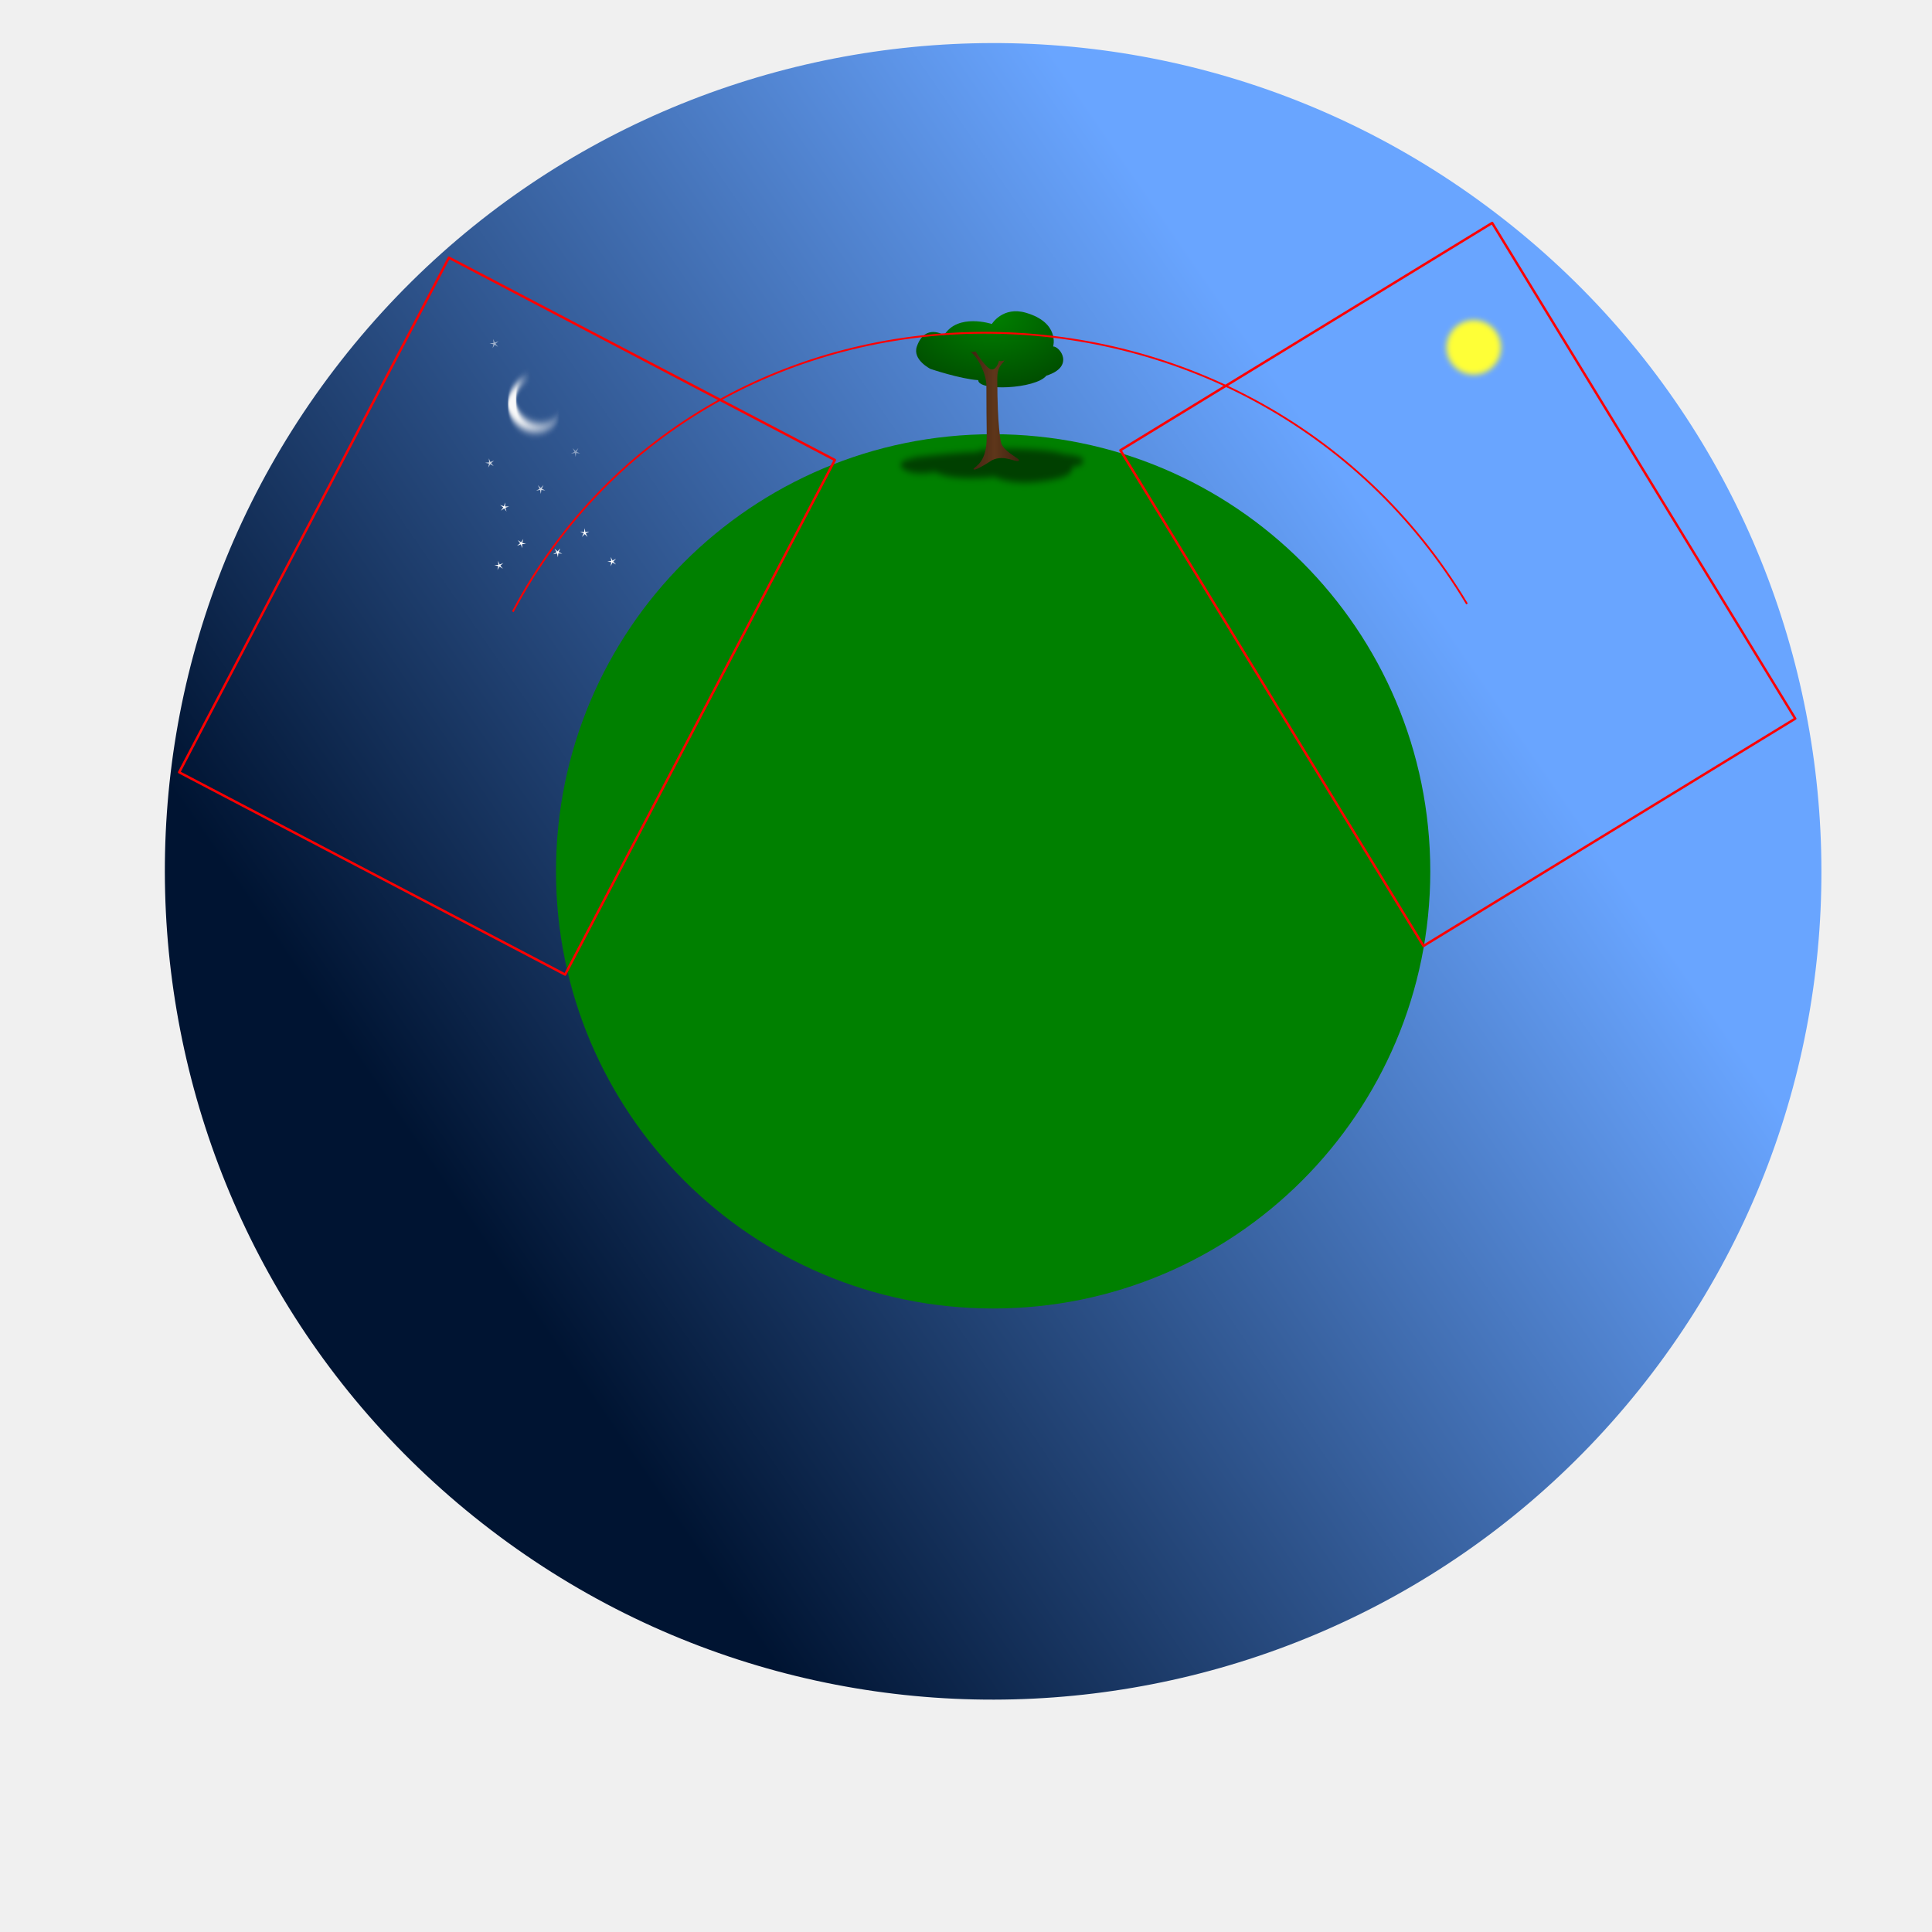
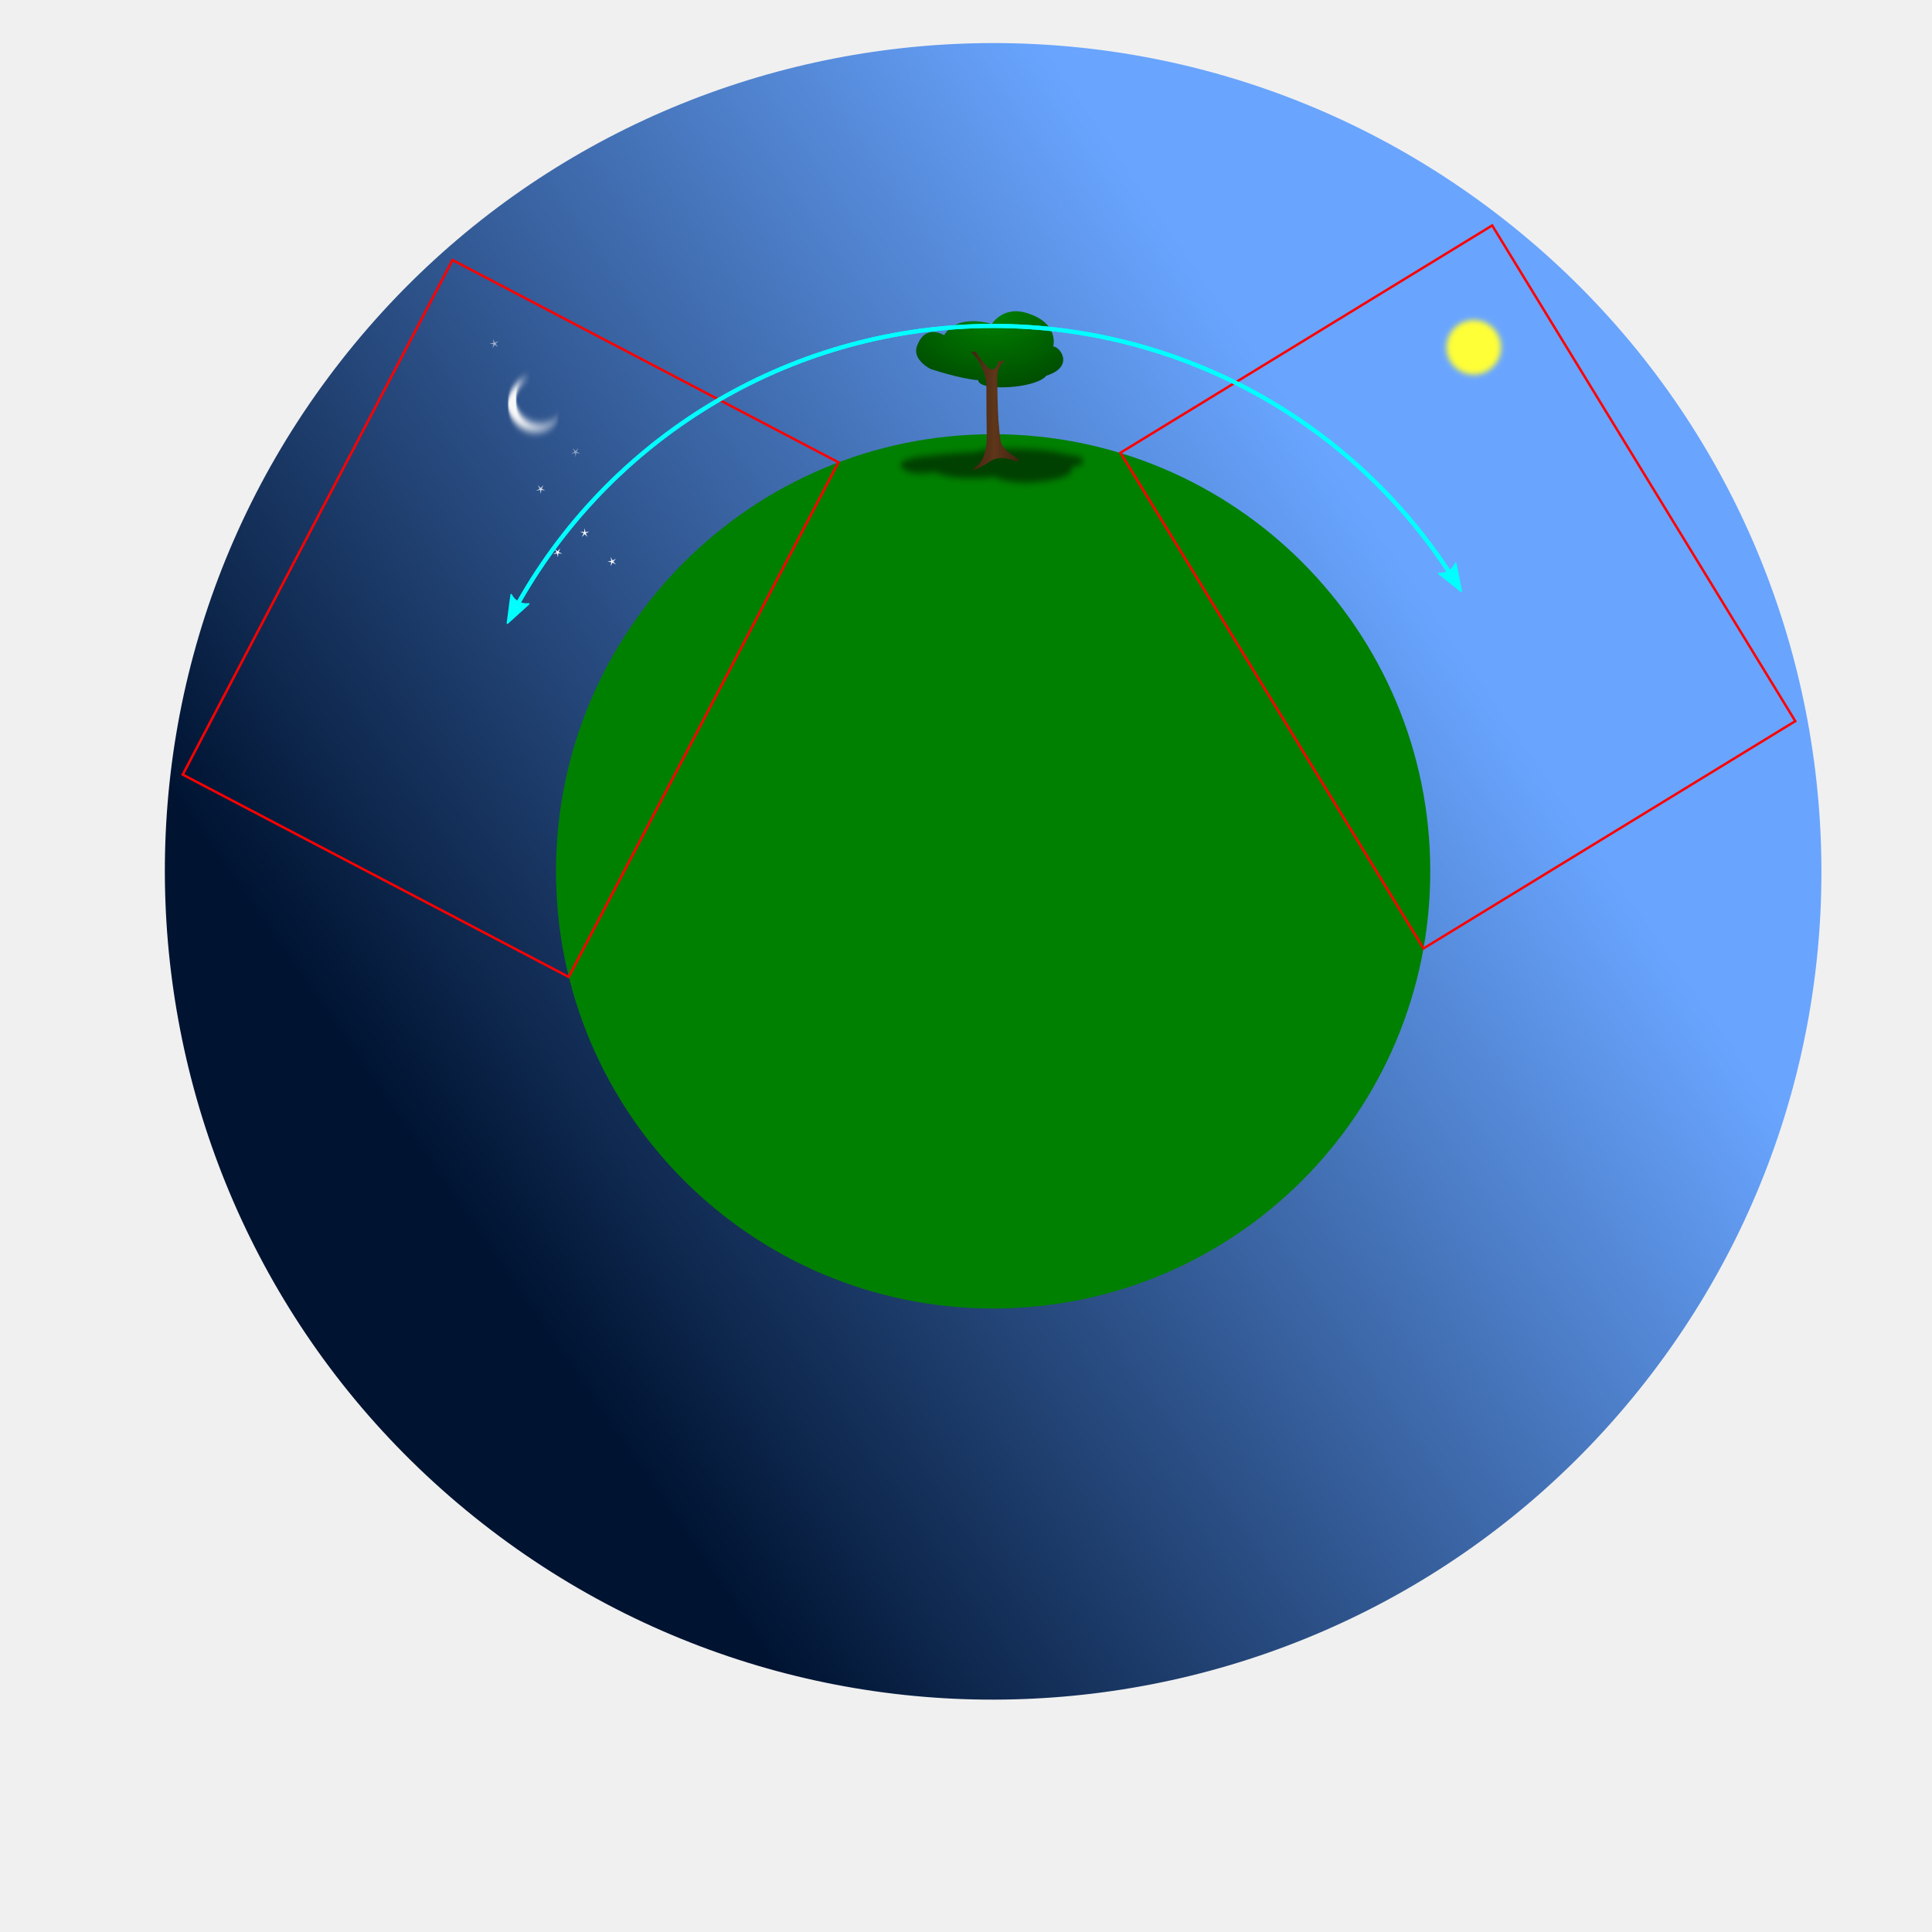
<svg xmlns="http://www.w3.org/2000/svg" xmlns:xlink="http://www.w3.org/1999/xlink" width="1062.992" height="1062.992" id="svg2" version="1.1">
  <defs id="defs4">
+     <marker style="overflow:visible;" id="marker1082" refX="0.0" refY="0.0" orient="auto">
+       <path transform="scale(0.6) rotate(180) translate(0,0)" d="M 8.719,4.034 L -2.207,0.016 L 8.719,-4.002 C 6.973,-1.63 6.983,1.616 8.719,4.034 z " style="fill-rule:evenodd;stroke-width:0.625;stroke-linejoin:round;stroke:#00ffff;stroke-opacity:1;fill:#00ffff;fill-opacity:1" id="path1080" />
+     </marker>
+     <marker style="overflow:visible;" id="marker991" refX="0.0" refY="0.0" orient="auto">
+       <path transform="scale(0.6) rotate(180) translate(0,0)" d="M 8.719,4.034 L -2.207,0.016 L 8.719,-4.002 C 6.973,-1.63 6.983,1.616 8.719,4.034 z " style="fill-rule:evenodd;stroke-width:0.625;stroke-linejoin:round;stroke:#00ffff;stroke-opacity:1;fill:#00ffff;fill-opacity:1" id="path989" />
+     </marker>
    <linearGradient id="linearGradient4333">
      <stop id="stop4335" offset="0" style="stop-color:#008000;stop-opacity:1;" />
      <stop id="stop4337" offset="1" style="stop-color:#004800;stop-opacity:1;" />
    </linearGradient>
    <linearGradient id="linearGradient4269">
      <stop id="stop4271" offset="0" style="stop-color:#3f2311;stop-opacity:1;" />
      <stop style="stop-color:#5e361a;stop-opacity:1;" offset="0.5" id="stop4277" />
      <stop id="stop4273" offset="1" style="stop-color:#3f2411;stop-opacity:1;" />
    </linearGradient>
    <linearGradient id="linearGradient3769">
      <stop style="stop-color:#69a5ff;stop-opacity:1;" offset="0" id="stop3771" />
      <stop style="stop-color:#001432;stop-opacity:1;" offset="1" id="stop3773" />
    </linearGradient>
    <filter color-interpolation-filters="sRGB" id="filter3787" x="-0.132" width="1.264" y="-0.132" height="1.264">
      <feGaussianBlur stdDeviation="1.649" id="feGaussianBlur3789" />
    </filter>
    <linearGradient xlink:href="#linearGradient3769" id="linearGradient4057" gradientUnits="userSpaceOnUse" x1="373.019" y1="328.456" x2="544.436" y2="382.027" />
    <linearGradient gradientTransform="translate(115.7143,-534.7296)" gradientUnits="userSpaceOnUse" y2="749.918" x2="445.015" y1="749.918" x1="418" id="linearGradient4275" xlink:href="#linearGradient4269" />
    <filter color-interpolation-filters="sRGB" height="1.45" y="-0.225" width="1.061" x="-0.03" id="filter4283">
      <feGaussianBlur id="feGaussianBlur4285" stdDeviation="1.027" />
    </filter>
    <filter color-interpolation-filters="sRGB" height="1.213" y="-0.106" width="1.213" x="-0.107" id="filter4311">
      <feGaussianBlur id="feGaussianBlur4313" stdDeviation="0.931" />
    </filter>
    <radialGradient gradientUnits="userSpaceOnUse" gradientTransform="matrix(1.0730919e-6,1.082217,-1.563203,1.5681795e-6,1654.368,-293.403)" r="41.581" fy="709.219" fx="421.389" cy="709.219" cx="421.389" id="radialGradient4341" xlink:href="#linearGradient4333" />
  </defs>
  <g style="display:inline" transform="translate(0,10.62992)" id="layer3">
    <path style="display:inline;fill:url(#linearGradient4057);fill-opacity:1;fill-rule:nonzero;stroke:none" id="path2999" d="m 580,352.362 a 130,130 0 0 1 -130,130 130,130 0 0 1 -130,-130 130,130 0 0 1 130,-130 130,130 0 0 1 130,130 z" transform="matrix(-2.160704,2.760321,-2.760321,-2.160704,2491.378,-12.00352)" />
    <path style="fill:#ffff37;fill-opacity:0.996;fill-rule:nonzero;stroke:none;display:inline;filter:url(#filter3787)" id="path3777" d="m 250,307.362 a 15,15 0 0 1 -15,15 15,15 0 0 1 -15,-15 15,15 0 0 1 15,-15 15,15 0 0 1 15,15 z" transform="matrix(2.1437741e-4,-1,1,2.1437741e-4,503.4414,415.4391)" />
    <path style="fill:#f9f9f9;fill-opacity:0.996;fill-rule:nonzero;stroke:none;display:inline;filter:url(#filter3787)" d="m 467.969,271.925 c -2.605,2.698 -4.219,6.391 -4.219,10.438 0,8.284 6.716,15 15,15 8.284,0 15,-6.716 15,-15 0,-0.658 -0.043,-1.302 -0.125,-1.938 -0.892,6.732 -6.649,11.938 -13.625,11.938 -7.594,0 -13.75,-6.156 -13.75,-13.75 0,-2.423 0.618,-4.71 1.719,-6.688 z" id="path3886" transform="matrix(0.8149041,0.5795958,-0.5795958,0.8149041,67.97982,-295.9615)" />
-     <path d="m 235,397.362 -5.413,-7.515 -7.552,5.36 5.474,-7.47 -7.432,-5.526 8.796,2.898 2.959,-8.776 -0.038,9.261 9.261,0.103 -8.82,2.826 z" id="path4287" style="fill:#ffffff;fill-opacity:1;fill-rule:nonzero;stroke:none;display:inline;filter:url(#filter4311)" transform="matrix(0.2180401,-0.09482083,0.09482083,0.2180401,187.7928,237.8948)" />
-     <path transform="matrix(0.2293843,0.06257255,-0.06257255,0.2293843,258.2887,185.098)" style="fill:#ffffff;fill-opacity:1;fill-rule:nonzero;stroke:none;display:inline;filter:url(#filter4311)" id="path4315" d="m 235,397.362 -5.413,-7.515 -7.552,5.36 5.474,-7.47 -7.432,-5.526 8.796,2.898 2.959,-8.776 -0.038,9.261 9.261,0.103 -8.82,2.826 z" />
    <path d="m 235,397.362 -5.413,-7.515 -7.552,5.36 5.474,-7.47 -7.432,-5.526 8.796,2.898 2.959,-8.776 -0.038,9.261 9.261,0.103 -8.82,2.826 z" id="path4317" style="fill:#ffffff;fill-opacity:1;fill-rule:nonzero;stroke:none;display:inline;filter:url(#filter4311)" transform="matrix(-0.02193682,0.2367515,-0.2367515,-0.02193682,403.5629,247.3892)" />
-     <path transform="matrix(0.2180941,-0.09469674,0.09469674,0.2180941,182.7514,181.4478)" style="fill:#ffffff;fill-opacity:0.759;fill-rule:nonzero;stroke:none;display:inline;filter:url(#filter4311)" id="path4319" d="m 235,397.362 -5.413,-7.515 -7.552,5.36 5.474,-7.47 -7.432,-5.526 8.796,2.898 2.959,-8.776 -0.038,9.261 9.261,0.103 -8.82,2.826 z" />
    <path d="m 235,397.362 -5.413,-7.515 -7.552,5.36 5.474,-7.47 -7.432,-5.526 8.796,2.898 2.959,-8.776 -0.038,9.261 9.261,0.103 -8.82,2.826 z" id="path4321" style="fill:#ffffff;fill-opacity:0.774;fill-rule:nonzero;stroke:none;display:inline;filter:url(#filter4311)" transform="matrix(0.2143109,0.1029724,-0.1029724,0.2143109,288.0997,151.7604)" />
    <path transform="matrix(0.03492444,-0.2351867,0.2351867,0.03492444,222.569,323.2127)" style="fill:#ffffff;fill-opacity:1;fill-rule:nonzero;stroke:none;display:inline;filter:url(#filter4311)" id="path4323" d="m 235,397.362 -5.413,-7.515 -7.552,5.36 5.474,-7.47 -7.432,-5.526 8.796,2.898 2.959,-8.776 -0.038,9.261 9.261,0.103 -8.82,2.826 z" />
    <path d="m 235,397.362 -5.413,-7.515 -7.552,5.36 5.474,-7.47 -7.432,-5.526 8.796,2.898 2.959,-8.776 -0.038,9.261 9.261,0.103 -8.82,2.826 z" id="path4325" style="fill:#ffffff;fill-opacity:1;fill-rule:nonzero;stroke:none;display:inline;filter:url(#filter4311)" transform="matrix(0.1681902,0.1680611,-0.1680611,0.1681902,363.2257,194.54)" />
-     <path transform="matrix(0.2377656,0,0,0.2377656,222.8175,176.3586)" style="fill:#ffffff;fill-opacity:1;fill-rule:nonzero;stroke:none;display:inline;filter:url(#filter4311)" id="path4327" d="m 235,397.362 -5.413,-7.515 -7.552,5.36 5.474,-7.47 -7.432,-5.526 8.796,2.898 2.959,-8.776 -0.038,9.261 9.261,0.103 -8.82,2.826 z" />
    <path d="m 235,397.362 -5.413,-7.515 -7.552,5.36 5.474,-7.47 -7.432,-5.526 8.796,2.898 2.959,-8.776 -0.038,9.261 9.261,0.103 -8.82,2.826 z" id="path4329" style="fill:#ffffff;fill-opacity:0.553;fill-rule:nonzero;stroke:none;display:inline;filter:url(#filter4311)" transform="matrix(0.2180941,-0.09469674,0.09469674,0.2180941,185.168,115.7786)" />
    <path transform="matrix(0.2143109,0.1029724,-0.1029724,0.2143109,307.265,131.4186)" style="fill:#ffffff;fill-opacity:0.444;fill-rule:nonzero;stroke:none;display:inline;filter:url(#filter4311)" id="path4331" d="m 235,397.362 -5.413,-7.515 -7.552,5.36 5.474,-7.47 -7.432,-5.526 8.796,2.898 2.959,-8.776 -0.038,9.261 9.261,0.103 -8.82,2.826 z" />
    <path transform="matrix(2.267501,0,0,2.267501,-445.6032,-369.6809)" d="M 543.571,369.778 A 106.071,106.071 0 0 1 437.5,475.849 106.071,106.071 0 0 1 331.429,369.778 106.071,106.071 0 0 1 437.5,263.706 106.071,106.071 0 0 1 543.571,369.778 Z" id="path21119" style="fill:#008000;fill-opacity:1;stroke:none;display:inline;" />
-     <rect transform="matrix(0.4642748,-0.8856912,0.8856912,0.4642748,0,0)" style="fill:none;stroke:#ff0000;stroke-width:1.332;stroke-linecap:round;stroke-linejoin:round;stroke-miterlimit:4;stroke-opacity:1;stroke-dasharray:none;stroke-dashoffset:0;display:inline" id="rect-night" width="319.668" height="239.751" x="-321.148" y="279.648" />
-     <rect transform="matrix(0.5216788,0.853142,-0.853142,0.5216788,0,0)" y="-641.974" x="523.876" height="239.751" width="319.668" id="rect-day" style="fill:none;stroke:#ff0000;stroke-width:1.332;stroke-linecap:round;stroke-linejoin:round;stroke-miterlimit:4;stroke-opacity:1;stroke-dasharray:none;stroke-dashoffset:0;display:inline" />
+     <rect transform="rotate(-62.3367)" style="display:inline;fill:none;stroke:#ff0000;stroke-width:1.332;stroke-linecap:round;stroke-linejoin:miter;stroke-miterlimit:4;stroke-dasharray:none;stroke-dashoffset:0;stroke-opacity:1" id="rect-night" width="319.668" height="239.751" x="-321.377" y="281.987" />
+     <rect transform="rotate(58.55507)" y="-641.271" x="525.057" height="239.751" width="319.668" id="rect-day" style="display:inline;fill:none;stroke:#ff0000;stroke-width:1.332;stroke-linecap:round;stroke-linejoin:miter;stroke-miterlimit:4;stroke-dasharray:none;stroke-dashoffset:0;stroke-opacity:1" />
    <path style="fill:url(#radialGradient4341);fill-opacity:1;stroke:none;display:inline;" d="m 519.464,173.813 c 0,0 -10.449,-6.807 -15,6.18 -2.578,7.355 7.5,12.36 7.5,12.36 0,0 16.337,5.515 26.25,6.18 0,6.18 31.5,4.944 37.5,-2.472 15.75,-4.944 7.5,-16.068 3.75,-16.068 0,0 3.79,-13.075 -15,-18.54 -12.75,-3.708 -18.75,6.18 -18.75,6.18 0,0 -18.75,-6.18 -26.25,6.18 z" id="path4199" />
    <path transform="matrix(1.248486,0,0,-1.699674,8.895536,1571.317)" id="path4203" d="m 405,777.978 c 0,0 -10.449,-1.78 -15,1.616 -2.578,1.923 7.5,3.232 7.5,3.232 0,0 16.337,1.442 26.25,1.616 0,1.616 31.5,1.293 37.5,-0.646 15.75,-1.293 7.5,-4.202 3.75,-4.202 0,0 3.79,-3.419 -15,-4.848 -12.75,-0.97 -18.75,1.616 -18.75,1.616 0,0 -18.75,-1.616 -26.25,1.616 z" style="fill:#000000;fill-opacity:0.502;stroke:none;display:inline;filter:url(#filter4283)" />
    <path id="path4201" d="m 542.714,233.633 c 0.438,-5.252 0,-5.981 0,-32 0,-6 -4,-15 -9,-19 0,0 1,1 3,0 0,0 6,10 9,10 3,0 4,-5 4,-5 0,0 0,1 3,0 -1,2 -4,3 -4,10 0,27 2,35 2,35 1,5 10.447,9.106 10,10 -1,2 -7.789,-3.606 -15,0 0,0 -9,6 -10,5 -1,-1 6,-2 7,-14 z" style="fill:url(#linearGradient4275);fill-opacity:1;stroke:none;display:inline" />
-     <path transform="translate(0,-10.62992)" id="path-night-to-day" d="m 282.143,336.563 c 108.571,-204.286 405.714,-203.571 525,-4.286" style="fill:none;stroke:#ff0000;stroke-width:1px;stroke-linecap:butt;stroke-linejoin:miter;stroke-opacity:1" />
+     <path id="path-night-to-day" style="display:inline;fill:none;fill-opacity:1;stroke:#00ffff;stroke-width:2.268;marker-end:url(#marker991)" d="M 280.559,329.601 A 300.1,300.1 0 0 1 536.439,168.857 300.1,300.1 0 0 1 802.447,312.219" />
+     <path id="path-day-to-night" style="display:inline;fill:none;fill-opacity:1;stroke:#00ffff;stroke-width:2.268;marker-end:url(#marker1082)" d="M 802.447,312.219 A 300.1,300.1 0 0 0 536.439,168.857 300.1,300.1 0 0 0 280.559,329.601" />
  </g>
</svg>
